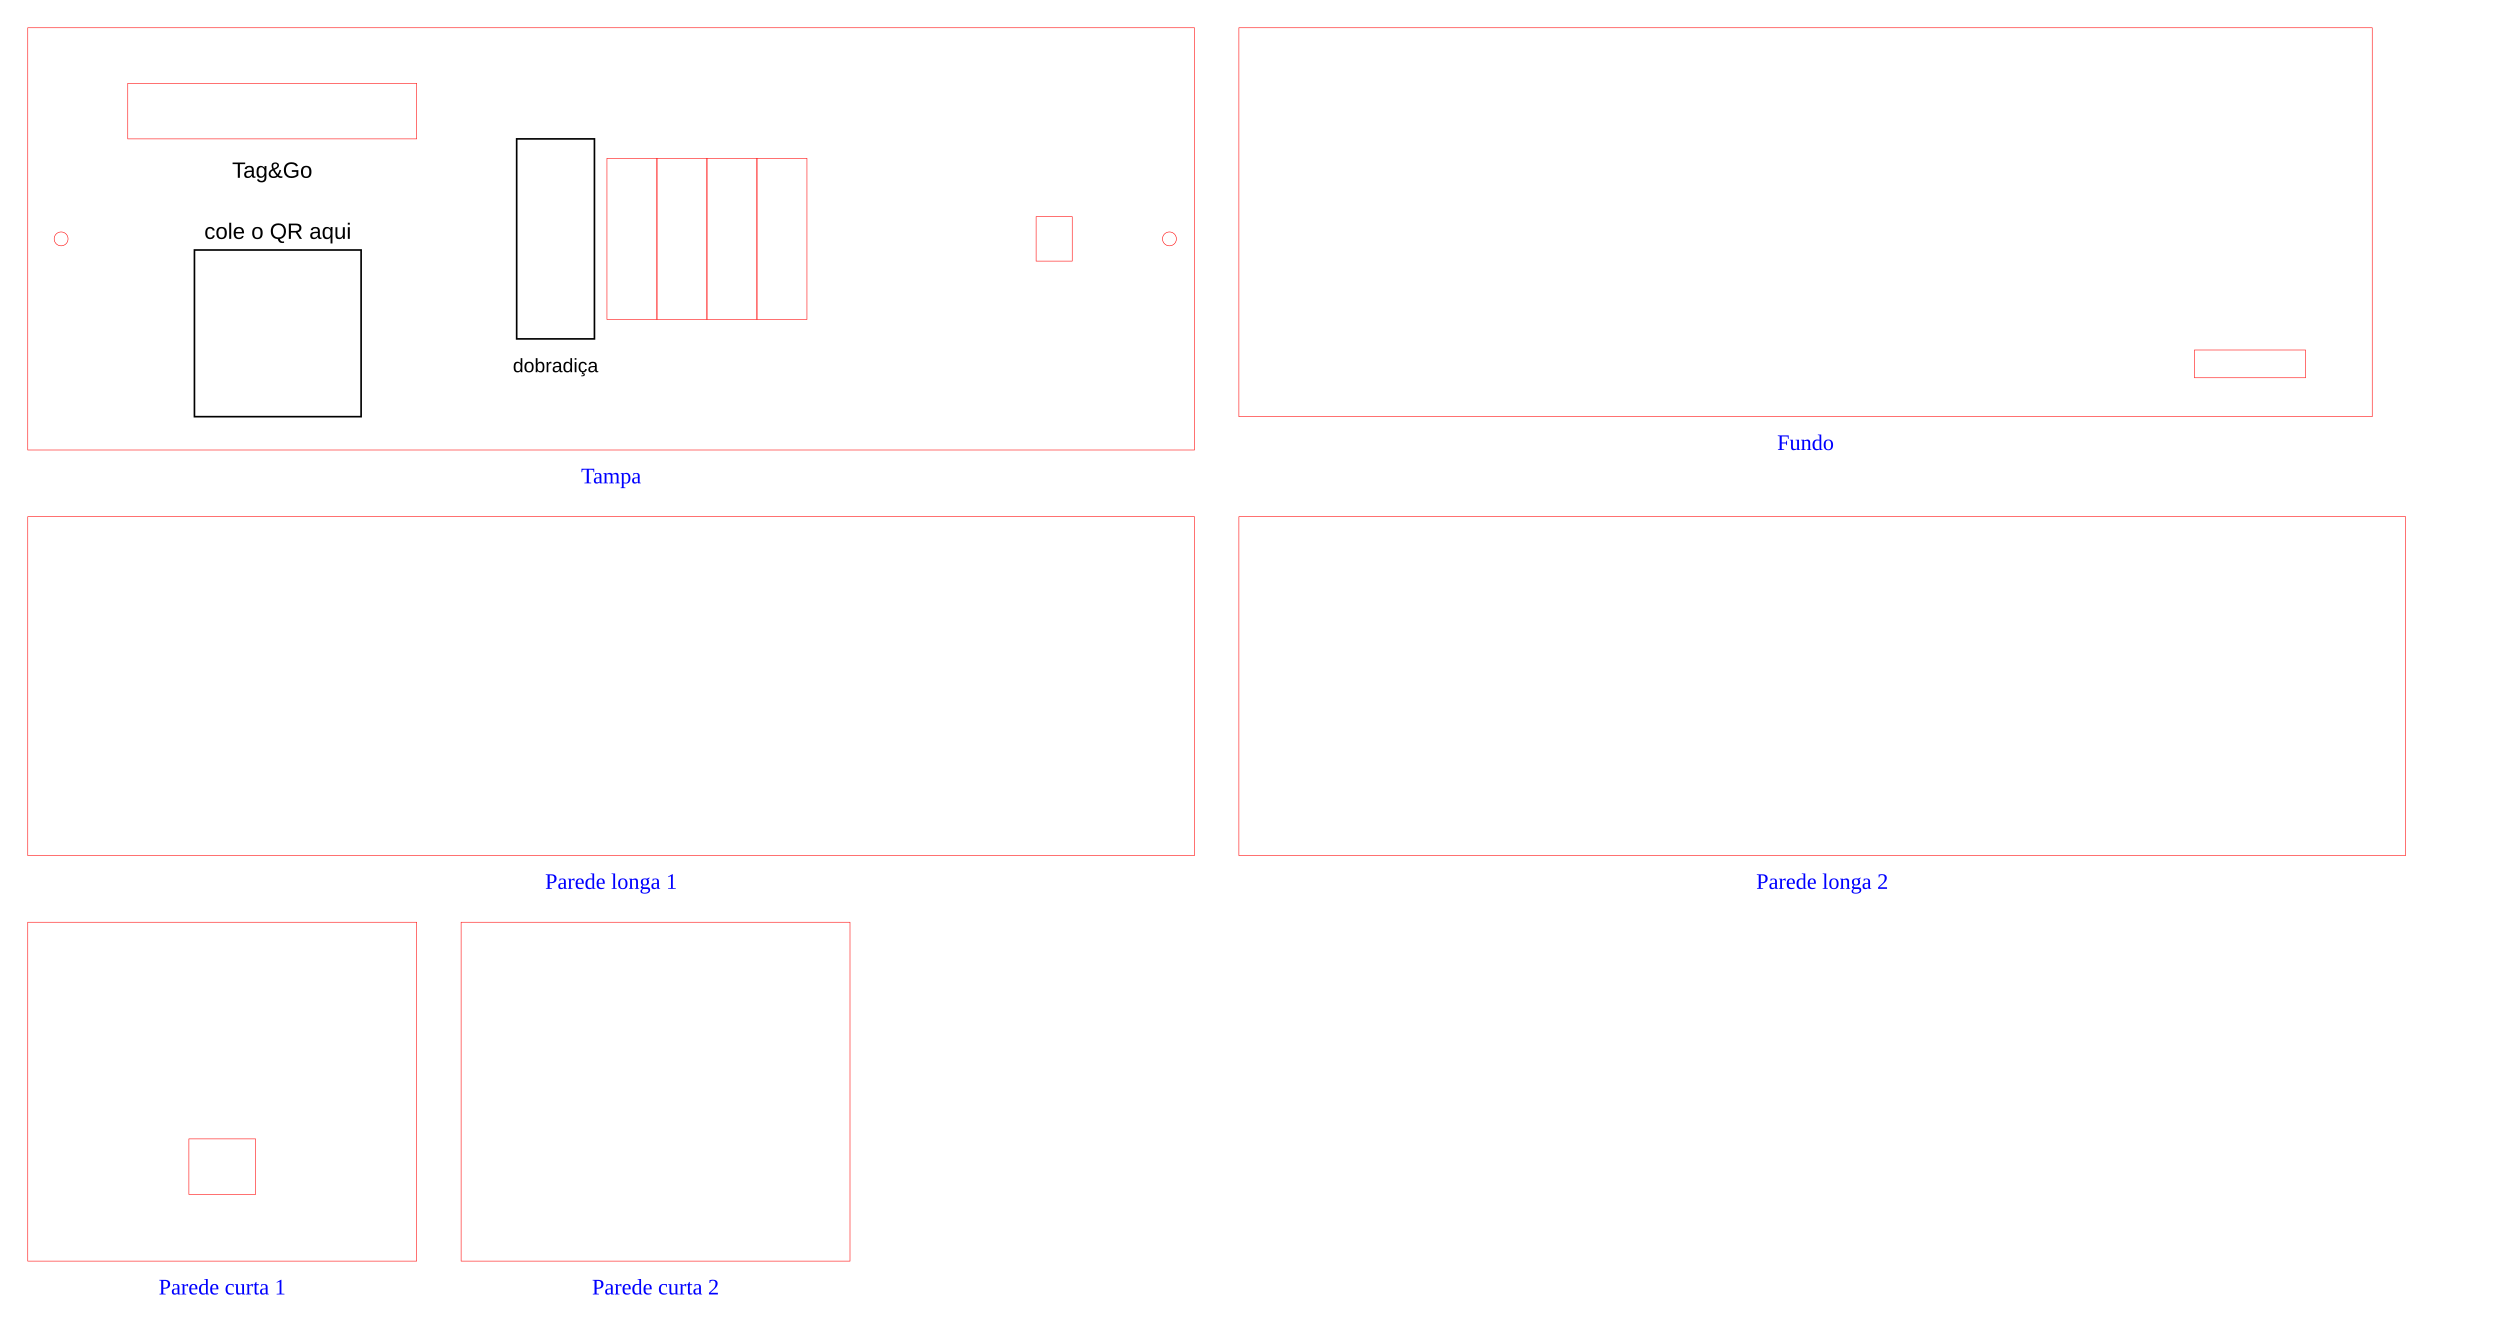
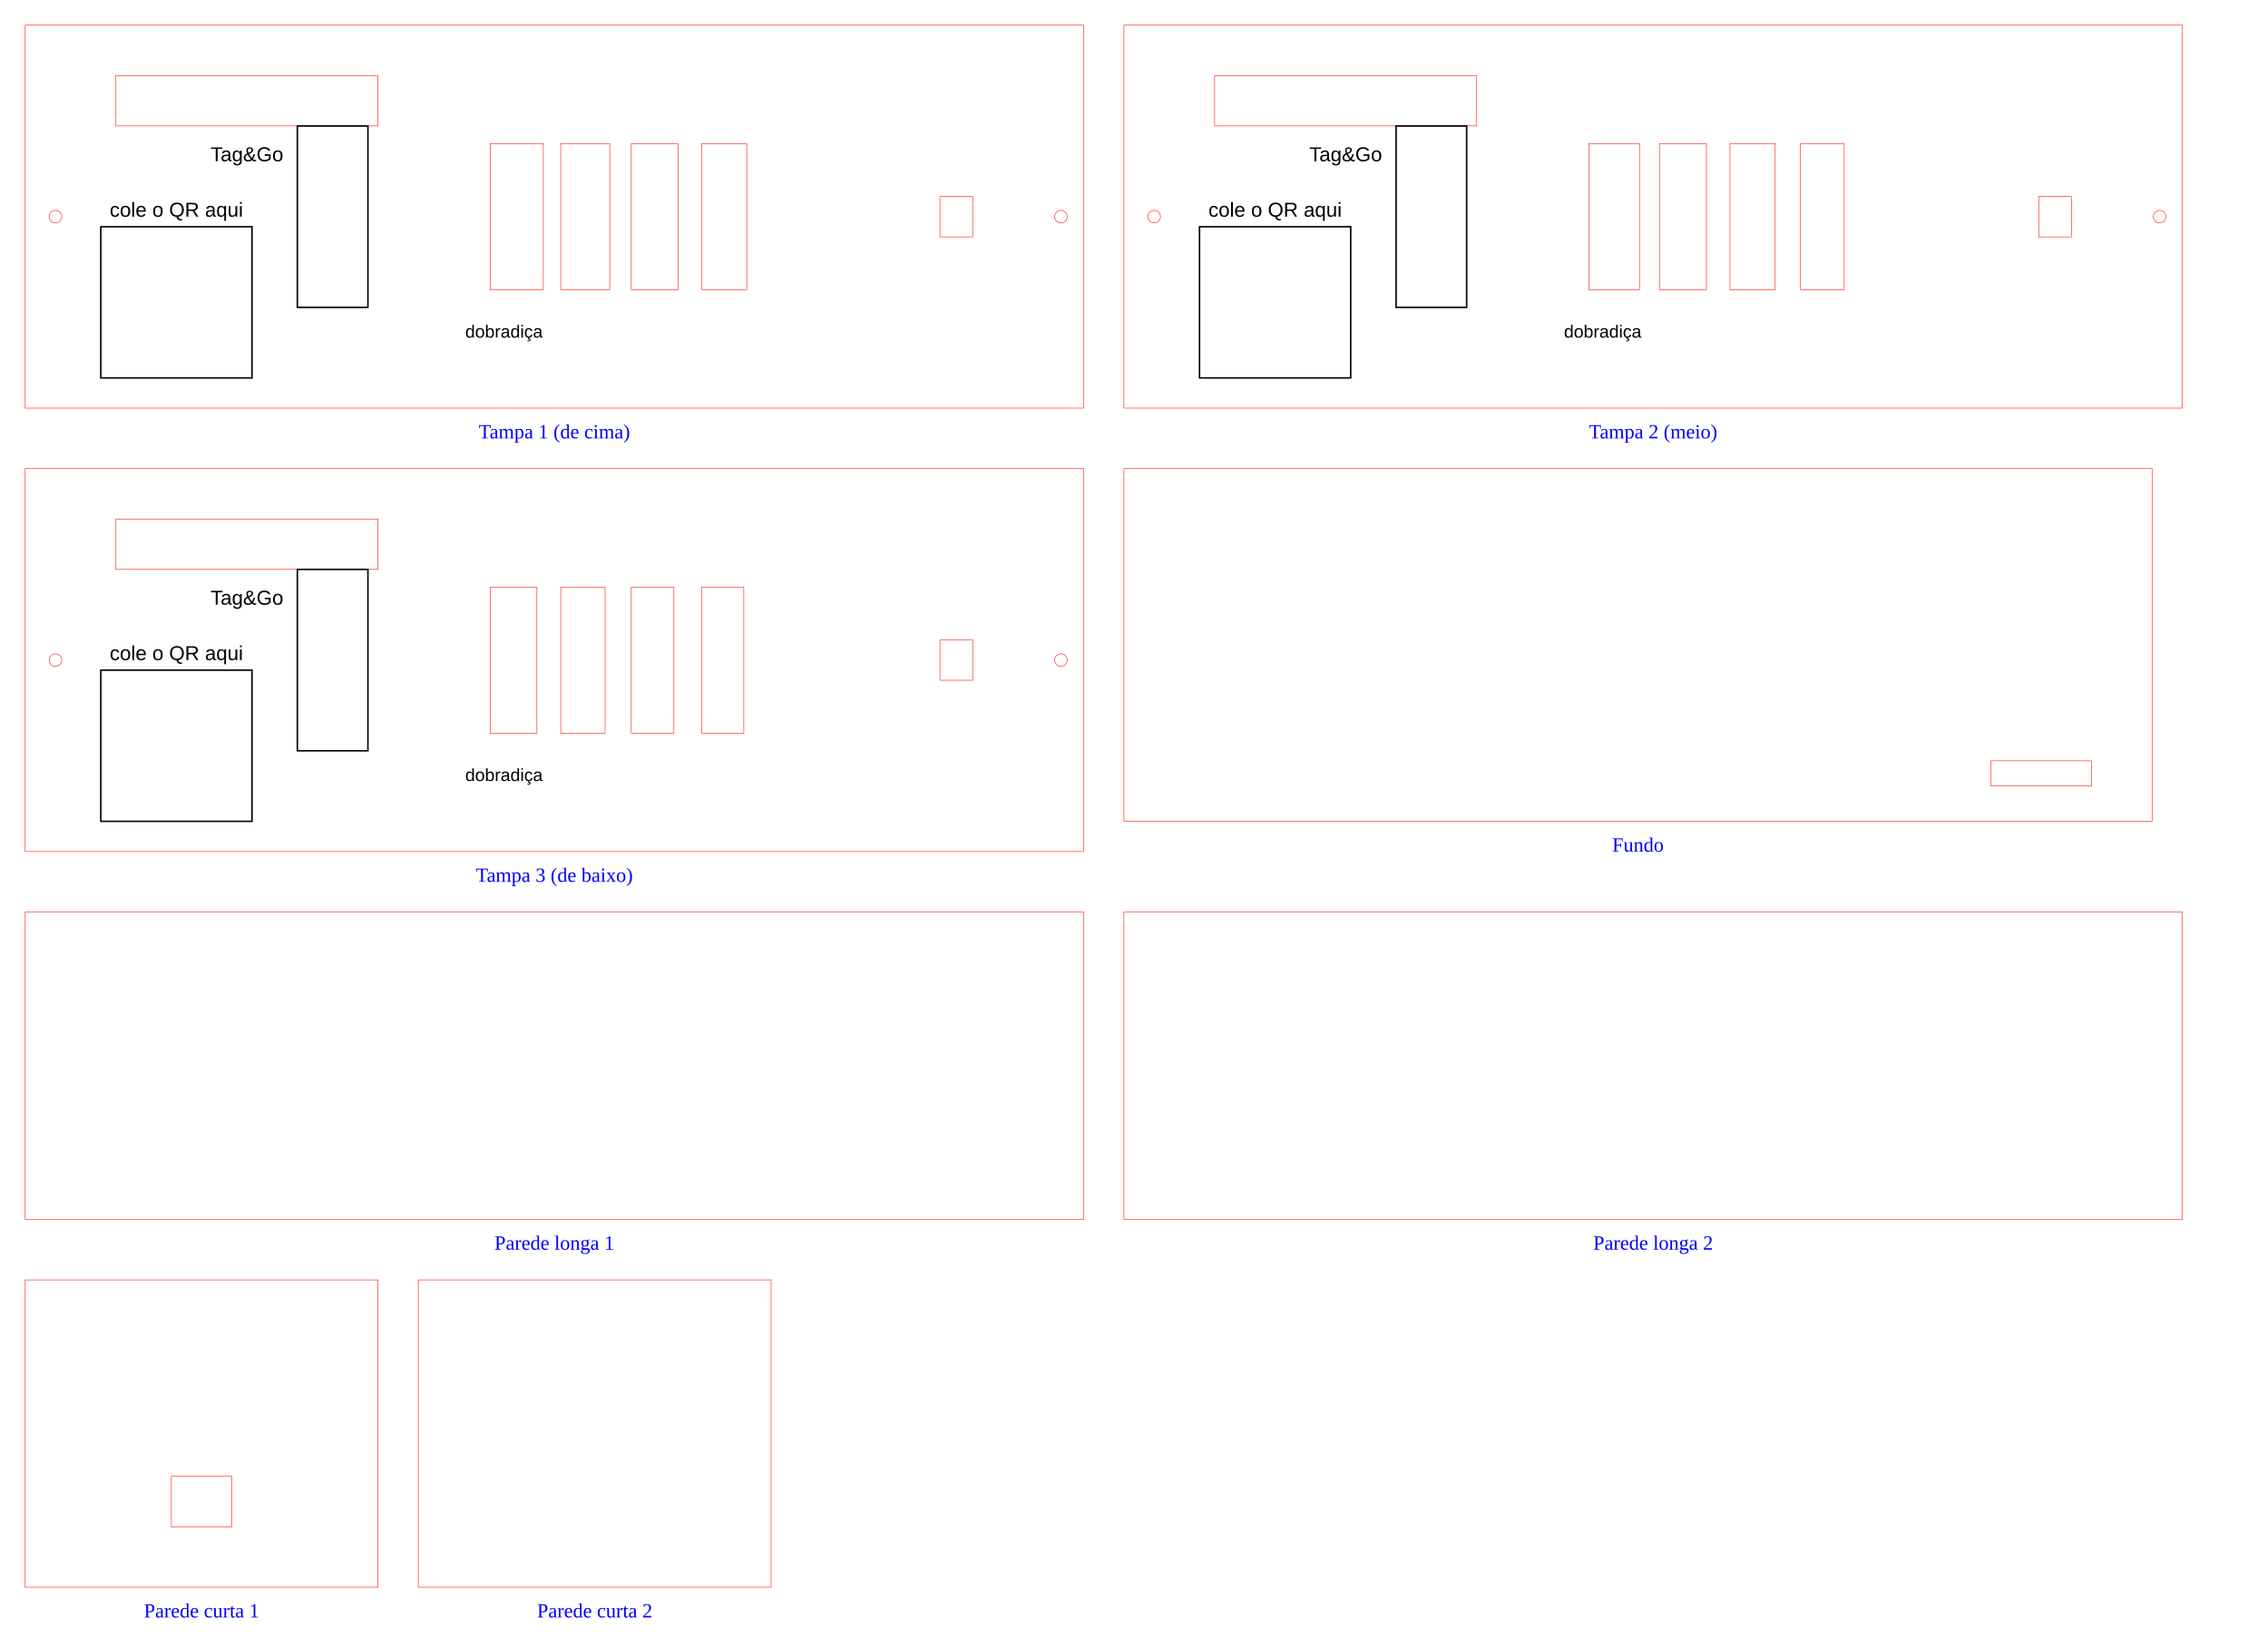
- <svg xmlns="http://www.w3.org/2000/svg" width="450mm" height="239.0mm" viewBox="0 0 450 239.0">
+ <svg xmlns="http://www.w3.org/2000/svg" width="450mm" height="327.0mm" viewBox="0 0 450 327.0">
  <g transform="translate(5,5)">
    <rect x="0.00" y="0.00" width="210.00" height="76.00" fill="none" stroke="#ff0000" stroke-width="0.1" />
    <rect x="181.50" y="34.00" width="6.50" height="8.00" fill="none" stroke="#ff0000" stroke-width="0.1" />
    <rect x="18.00" y="10.00" width="52.00" height="10.00" fill="none" stroke="#ff0000" stroke-width="0.1" />
    <circle cx="6" cy="38" r="1.25" fill="none" stroke="#ff0000" stroke-width="0.1" />
    <circle cx="205.5" cy="38" r="1.25" fill="none" stroke="#ff0000" stroke-width="0.1" />
-     <rect x="30.00" y="40.00" width="30.00" height="30.00" fill="none" stroke="#000000" stroke-width="0.3" />
-     <text x="45" y="38" font-size="4" text-anchor="middle" font-family="Arial" fill="#000000">cole o QR aqui</text>
-     <rect x="88.00" y="20.00" width="14.00" height="36.00" fill="none" stroke="#000000" stroke-width="0.3" />
+     <rect x="15.00" y="40.00" width="30.00" height="30.00" fill="none" stroke="#000000" stroke-width="0.3" />
+     <text x="30" y="38" font-size="4" text-anchor="middle" font-family="Arial" fill="#000000">cole o QR aqui</text>
+     <rect x="54.00" y="20.00" width="14.00" height="36.00" fill="none" stroke="#000000" stroke-width="0.3" />
    <text x="95" y="62" font-size="3.5" text-anchor="middle" font-family="Arial" fill="#000000">dobradiça</text>
    <text x="44" y="27" font-size="4" text-anchor="middle" font-family="Arial" fill="#000000">Tag&amp;Go</text>
-     <rect x="104.25" y="23.50" width="9.00" height="29.00" fill="none" stroke="#ff0000" stroke-width="0.1" />
-     <rect x="113.25" y="23.50" width="9.00" height="29.00" fill="none" stroke="#ff0000" stroke-width="0.1" />
-     <rect x="122.25" y="23.50" width="9.00" height="29.00" fill="none" stroke="#ff0000" stroke-width="0.1" />
-     <rect x="131.25" y="23.50" width="9.00" height="29.00" fill="none" stroke="#ff0000" stroke-width="0.1" />
-     <text x="105.0" y="82.0" font-size="4" text-anchor="middle" fill="#0000ff">Tampa</text>
+     <rect x="92.25" y="23.50" width="10.56" height="29.00" fill="none" stroke="#ff0000" stroke-width="0.1" />
+     <rect x="106.25" y="23.50" width="9.73" height="29.00" fill="none" stroke="#ff0000" stroke-width="0.1" />
+     <rect x="120.25" y="23.50" width="9.26" height="29.00" fill="none" stroke="#ff0000" stroke-width="0.1" />
+     <rect x="134.25" y="23.50" width="8.92" height="29.00" fill="none" stroke="#ff0000" stroke-width="0.1" />
+     <text x="105.0" y="82.0" font-size="4" text-anchor="middle" fill="#0000ff">Tampa 1 (de cima)</text>
  </g>
  <g transform="translate(223.0,5)">
+     <rect x="0.00" y="0.00" width="210.00" height="76.00" fill="none" stroke="#ff0000" stroke-width="0.1" />
+     <rect x="181.50" y="34.00" width="6.50" height="8.00" fill="none" stroke="#ff0000" stroke-width="0.1" />
+     <rect x="18.00" y="10.00" width="52.00" height="10.00" fill="none" stroke="#ff0000" stroke-width="0.1" />
+     <circle cx="6" cy="38" r="1.25" fill="none" stroke="#ff0000" stroke-width="0.1" />
+     <circle cx="205.5" cy="38" r="1.25" fill="none" stroke="#ff0000" stroke-width="0.1" />
+     <rect x="15.00" y="40.00" width="30.00" height="30.00" fill="none" stroke="#000000" stroke-width="0.3" />
+     <text x="30" y="38" font-size="4" text-anchor="middle" font-family="Arial" fill="#000000">cole o QR aqui</text>
+     <rect x="54.00" y="20.00" width="14.00" height="36.00" fill="none" stroke="#000000" stroke-width="0.3" />
+     <text x="95" y="62" font-size="3.5" text-anchor="middle" font-family="Arial" fill="#000000">dobradiça</text>
+     <text x="44" y="27" font-size="4" text-anchor="middle" font-family="Arial" fill="#000000">Tag&amp;Go</text>
+     <rect x="92.25" y="23.50" width="10.04" height="29.00" fill="none" stroke="#ff0000" stroke-width="0.1" />
+     <rect x="106.25" y="23.50" width="9.32" height="29.00" fill="none" stroke="#ff0000" stroke-width="0.1" />
+     <rect x="120.25" y="23.50" width="8.97" height="29.00" fill="none" stroke="#ff0000" stroke-width="0.1" />
+     <rect x="134.25" y="23.50" width="8.67" height="29.00" fill="none" stroke="#ff0000" stroke-width="0.1" />
+     <text x="105.0" y="82.0" font-size="4" text-anchor="middle" fill="#0000ff">Tampa 2 (meio)</text>
+   </g>
+   <g transform="translate(5,93.0)">
+     <rect x="0.00" y="0.00" width="210.00" height="76.00" fill="none" stroke="#ff0000" stroke-width="0.1" />
+     <rect x="181.50" y="34.00" width="6.50" height="8.00" fill="none" stroke="#ff0000" stroke-width="0.1" />
+     <rect x="18.00" y="10.00" width="52.00" height="10.00" fill="none" stroke="#ff0000" stroke-width="0.1" />
+     <circle cx="6" cy="38" r="1.25" fill="none" stroke="#ff0000" stroke-width="0.1" />
+     <circle cx="205.5" cy="38" r="1.25" fill="none" stroke="#ff0000" stroke-width="0.1" />
+     <rect x="15.00" y="40.00" width="30.00" height="30.00" fill="none" stroke="#000000" stroke-width="0.3" />
+     <text x="30" y="38" font-size="4" text-anchor="middle" font-family="Arial" fill="#000000">cole o QR aqui</text>
+     <rect x="54.00" y="20.00" width="14.00" height="36.00" fill="none" stroke="#000000" stroke-width="0.3" />
+     <text x="95" y="62" font-size="3.5" text-anchor="middle" font-family="Arial" fill="#000000">dobradiça</text>
+     <text x="44" y="27" font-size="4" text-anchor="middle" font-family="Arial" fill="#000000">Tag&amp;Go</text>
+     <rect x="92.25" y="23.50" width="9.28" height="29.00" fill="none" stroke="#ff0000" stroke-width="0.1" />
+     <rect x="106.25" y="23.50" width="8.80" height="29.00" fill="none" stroke="#ff0000" stroke-width="0.1" />
+     <rect x="120.25" y="23.50" width="8.46" height="29.00" fill="none" stroke="#ff0000" stroke-width="0.1" />
+     <rect x="134.25" y="23.50" width="8.33" height="29.00" fill="none" stroke="#ff0000" stroke-width="0.1" />
+     <text x="105.0" y="82.0" font-size="4" text-anchor="middle" fill="#0000ff">Tampa 3 (de baixo)</text>
+   </g>
+   <g transform="translate(223.0,93.0)">
    <rect x="0.00" y="0.00" width="204.00" height="70.00" fill="none" stroke="#ff0000" stroke-width="0.1" />
    <rect x="172.00" y="58.00" width="20.00" height="5.00" fill="none" stroke="#ff0000" stroke-width="0.1" />
    <text x="102.0" y="76.0" font-size="4" text-anchor="middle" fill="#0000ff">Fundo</text>
  </g>
-   <g transform="translate(5,93.0)">
+   <g transform="translate(5,181.0)">
    <rect x="0.00" y="0.00" width="210.00" height="61.00" fill="none" stroke="#ff0000" stroke-width="0.1" />
    <text x="105.0" y="67.0" font-size="4" text-anchor="middle" fill="#0000ff">Parede longa 1</text>
  </g>
-   <g transform="translate(223.0,93.0)">
+   <g transform="translate(223.0,181.0)">
    <rect x="0.00" y="0.00" width="210.00" height="61.00" fill="none" stroke="#ff0000" stroke-width="0.1" />
    <text x="105.0" y="67.0" font-size="4" text-anchor="middle" fill="#0000ff">Parede longa 2</text>
  </g>
-   <g transform="translate(5,166.0)">
+   <g transform="translate(5,254.0)">
    <rect x="0.00" y="0.00" width="70.00" height="61.00" fill="none" stroke="#ff0000" stroke-width="0.1" />
    <rect x="29.00" y="39.00" width="12.00" height="10.00" fill="none" stroke="#ff0000" stroke-width="0.1" />
    <text x="35.0" y="67.0" font-size="4" text-anchor="middle" fill="#0000ff">Parede curta 1</text>
  </g>
-   <g transform="translate(83.0,166.0)">
+   <g transform="translate(83.0,254.0)">
    <rect x="0.00" y="0.00" width="70.00" height="61.00" fill="none" stroke="#ff0000" stroke-width="0.1" />
    <text x="35.0" y="67.0" font-size="4" text-anchor="middle" fill="#0000ff">Parede curta 2</text>
  </g>
</svg>
